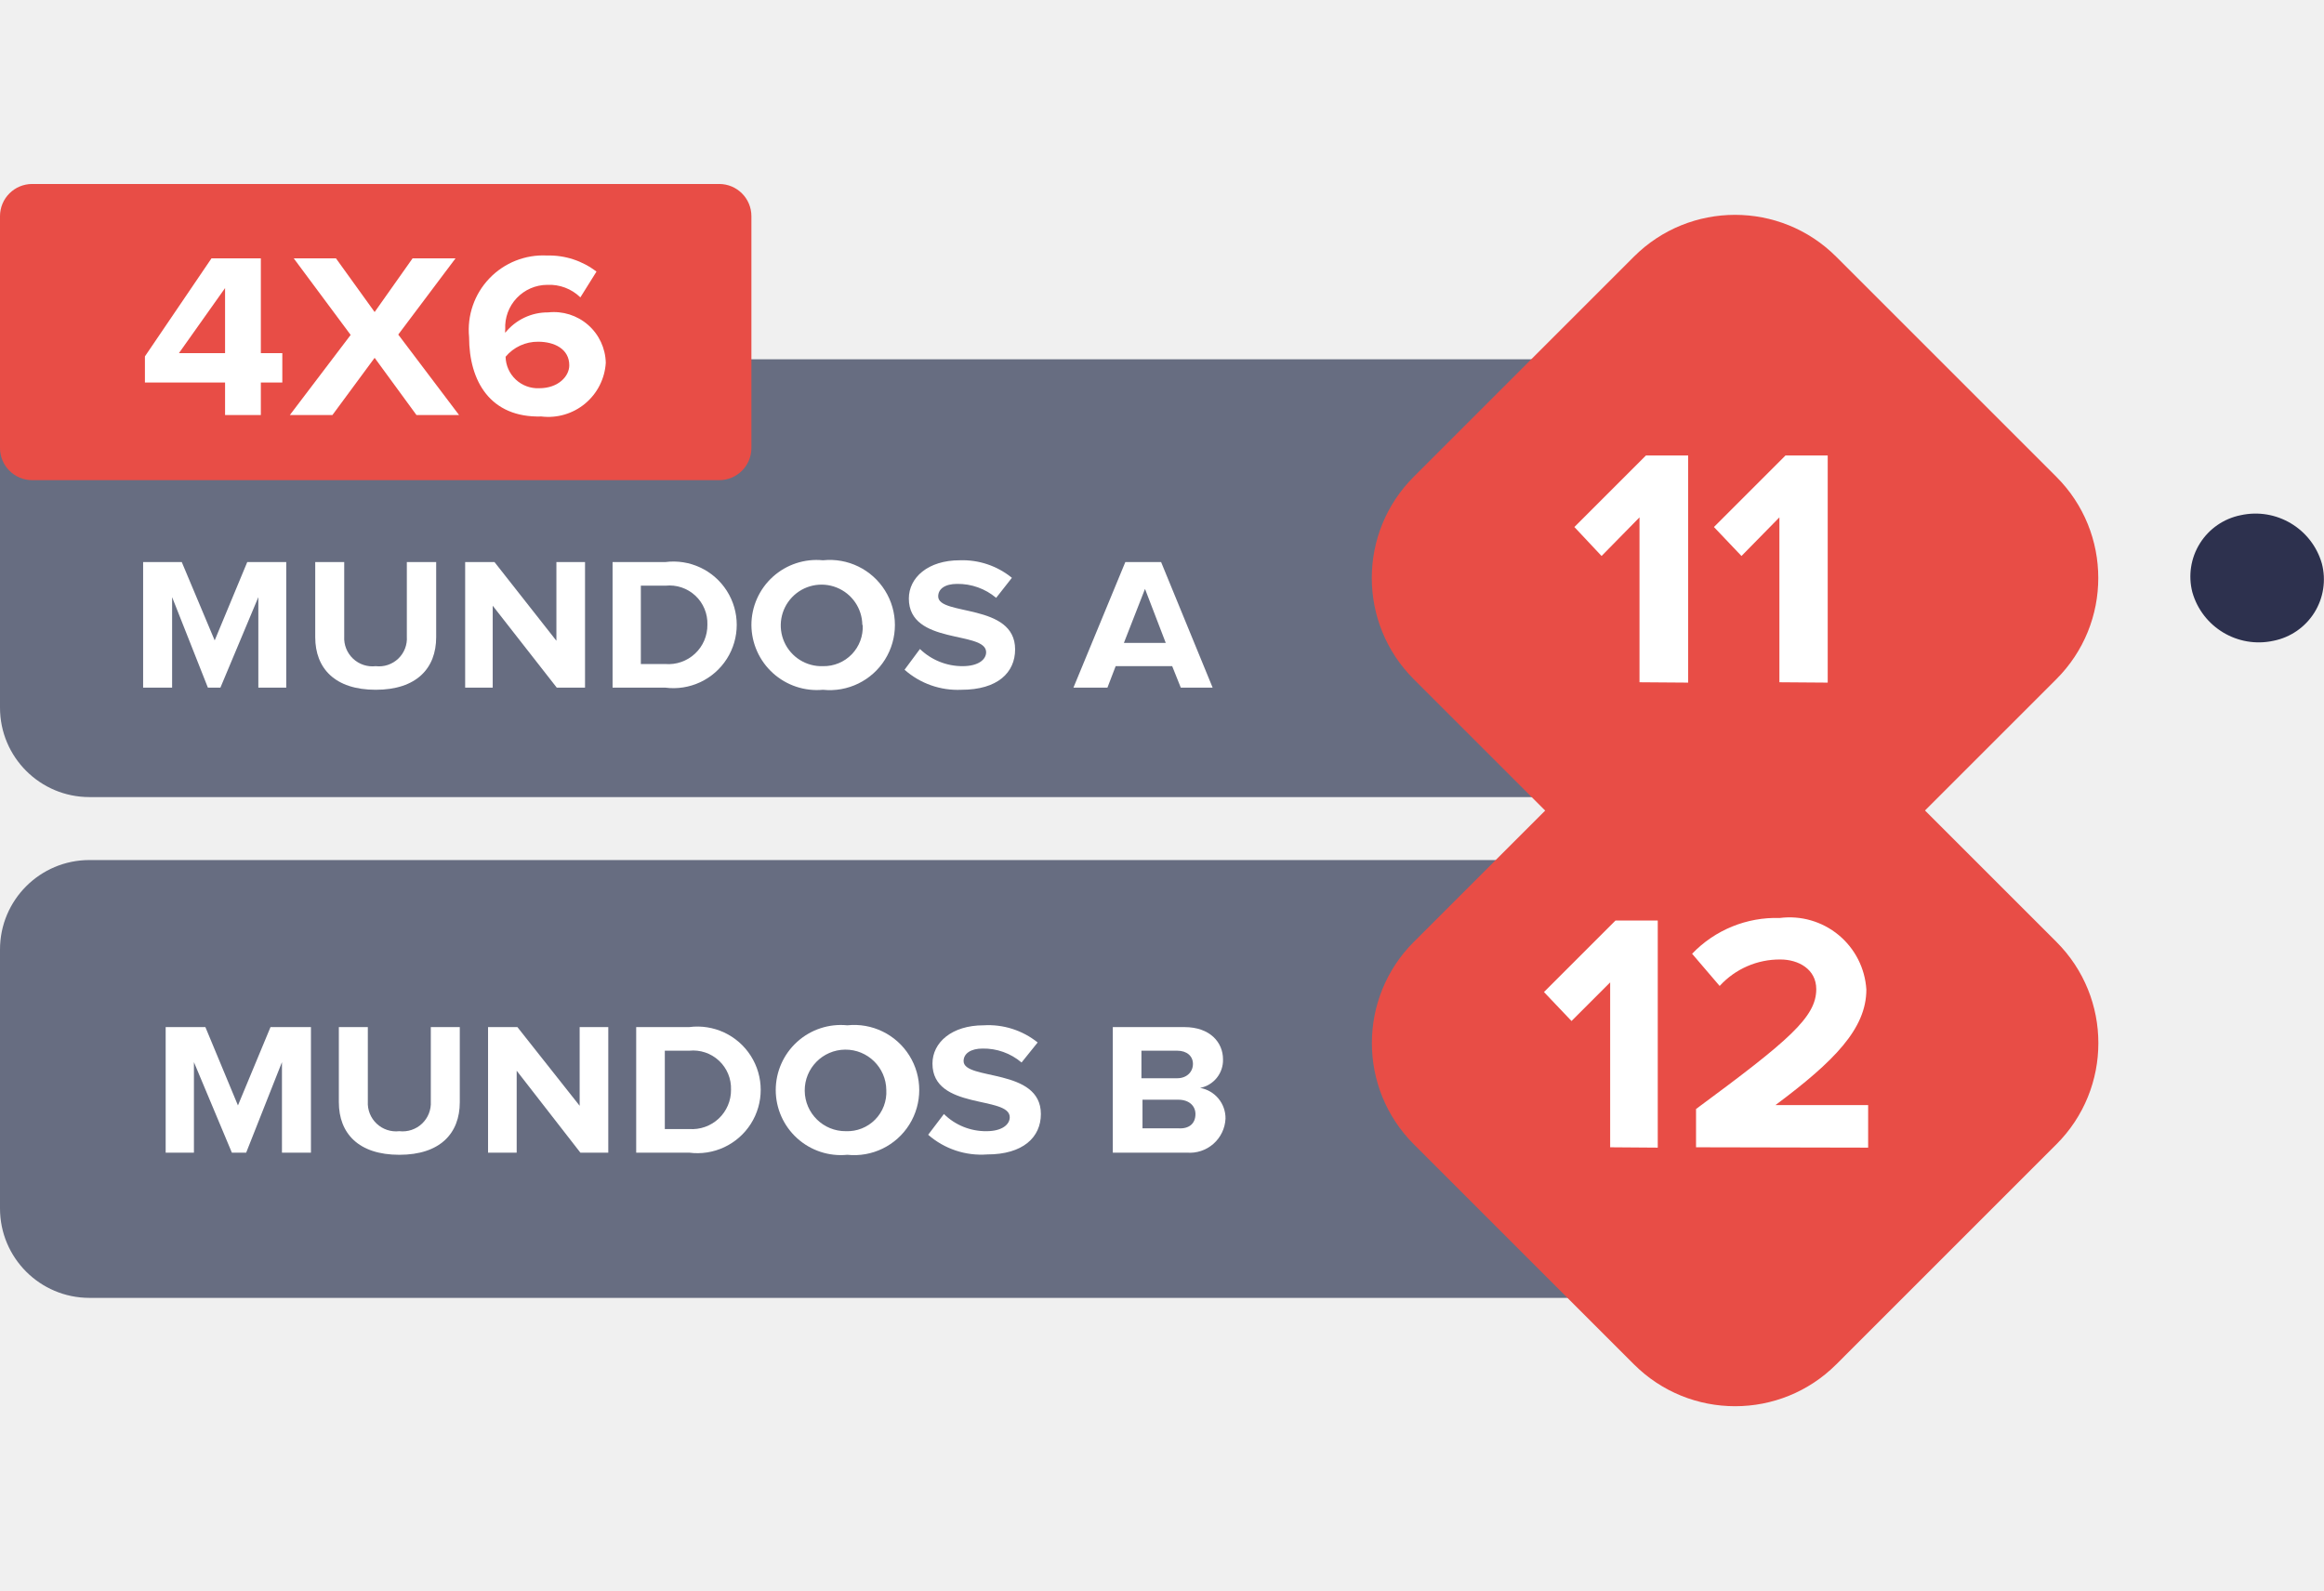
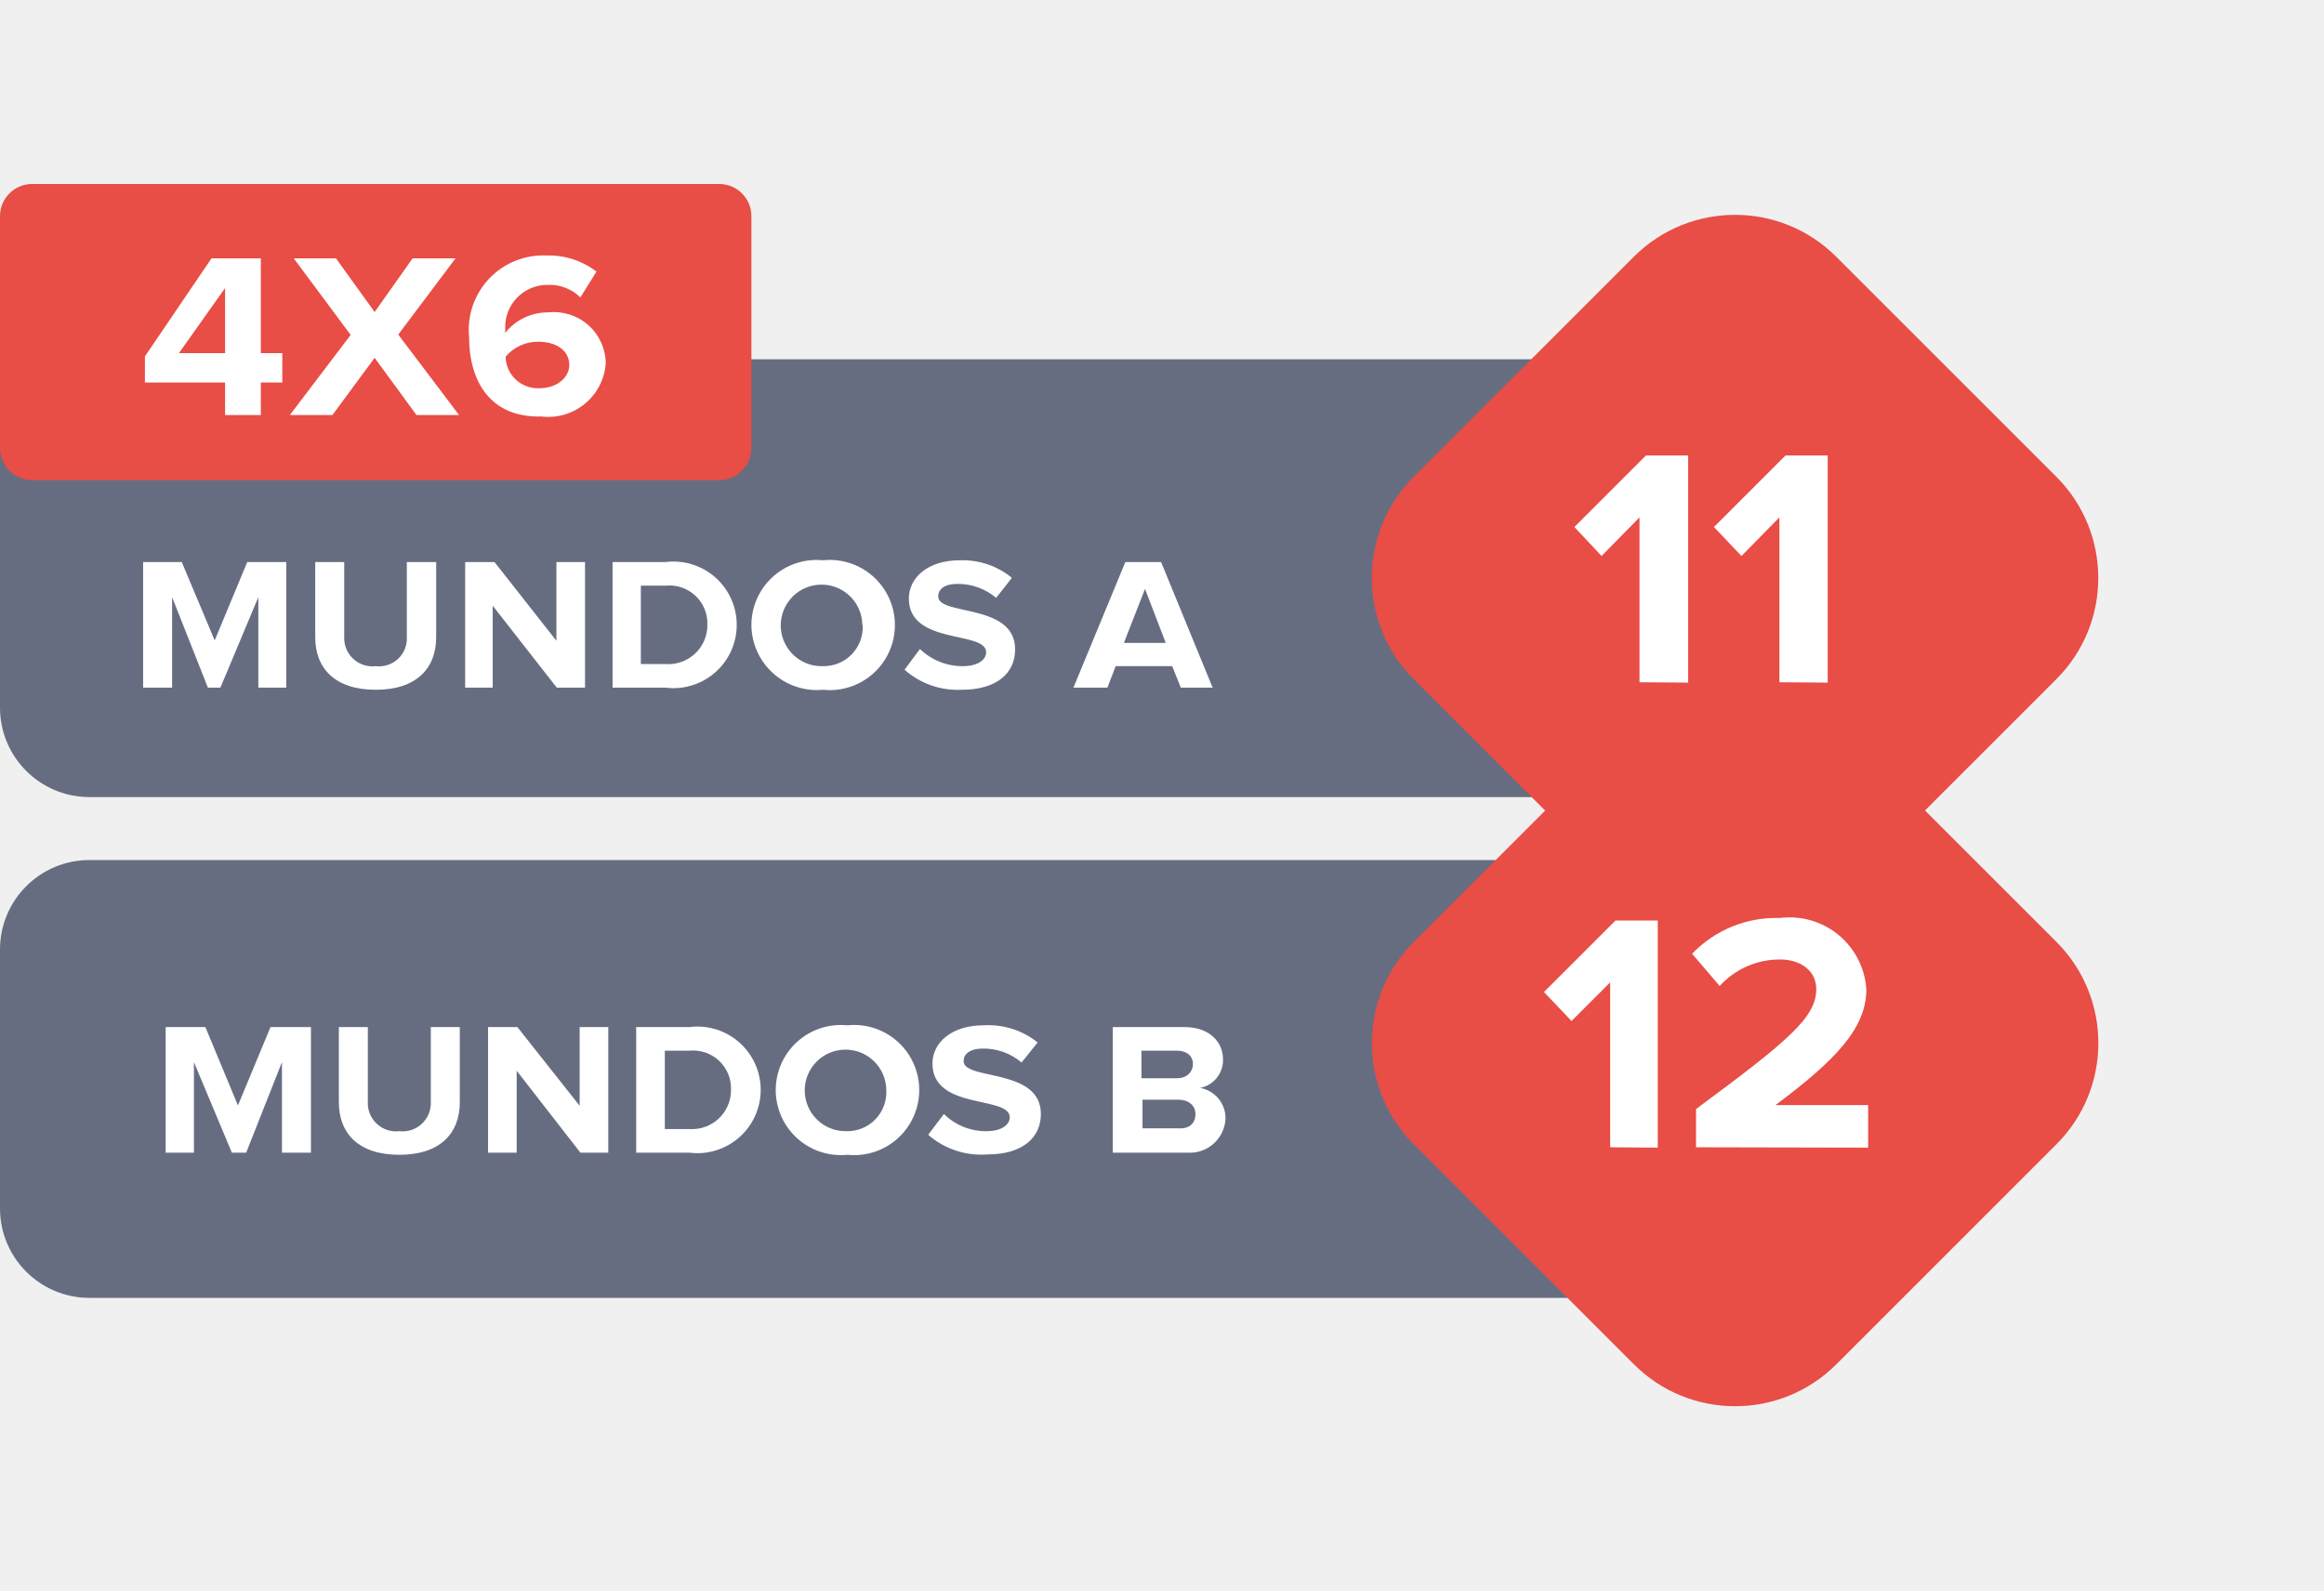
<svg xmlns="http://www.w3.org/2000/svg" width="140" height="95.826" viewBox="0 0 64.95 34.17">
  <defs>
    <style>.cls-1{fill:#676d81;}.cls-2{fill:#fff;}.cls-3{fill:#e84d46;}.cls-4{fill:#2d314e;}</style>
  </defs>
  <g id="Layer_2" data-name="Layer 2">
    <g id="Layer_1-2" data-name="Layer 1">
      <rect class="cls-1" y="18.9" width="46.43" height="12.24" rx="2.5" />
      <path class="cls-2" d="M7.88,27.08V24.55l-1,2.53H6.48L5.42,24.55v2.53H4.63V23.57H5.74l.91,2.19.91-2.19H8.69v3.51Z" />
      <path class="cls-2" d="M9.47,25.67v-2.1h.81v2.08a.79.79,0,0,0,.88.83.79.79,0,0,0,.88-.83V23.57h.81v2.1c0,.87-.55,1.47-1.69,1.47S9.47,26.54,9.47,25.67Z" />
      <path class="cls-2" d="M16.22,27.08l-1.78-2.29v2.29h-.8V23.57h.82l1.74,2.2v-2.2H17v3.51Z" />
      <path class="cls-2" d="M17.78,27.08V23.57h1.48a1.77,1.77,0,1,1,0,3.51Zm2.65-1.76a1.06,1.06,0,0,0-1.17-1.09h-.68v2.19h.68A1.09,1.09,0,0,0,20.43,25.32Z" />
      <path class="cls-2" d="M21.68,25.33a1.82,1.82,0,0,1,2-1.81,1.82,1.82,0,1,1,0,3.62A1.82,1.82,0,0,1,21.68,25.33Zm3.09,0a1.14,1.14,0,1,0-1.13,1.15A1.09,1.09,0,0,0,24.77,25.33Z" />
      <path class="cls-2" d="M25.94,26.58l.44-.58a1.67,1.67,0,0,0,1.19.48c.44,0,.65-.19.65-.39,0-.61-2.16-.19-2.16-1.5,0-.59.54-1.07,1.43-1.07A2.2,2.2,0,0,1,29,24l-.45.56a1.64,1.64,0,0,0-1.09-.39c-.33,0-.53.14-.53.35,0,.55,2.16.18,2.16,1.48,0,.65-.5,1.13-1.5,1.13A2.25,2.25,0,0,1,25.94,26.58Z" />
      <path class="cls-2" d="M31.1,27.08V23.57h2c.72,0,1.08.43,1.08.9a.79.79,0,0,1-.64.8.86.86,0,0,1,.71.86,1,1,0,0,1-1.08.95Zm2.24-2.48c0-.22-.17-.37-.44-.37h-1V25h1C33.17,25,33.34,24.82,33.34,24.6ZM33.41,26c0-.22-.17-.4-.48-.4h-1v.8h1C33.23,26.42,33.41,26.27,33.41,26Z" />
      <rect class="cls-1" y="4.9" width="46.43" height="12.24" rx="2.5" />
      <path class="cls-2" d="M7.22,14.08V11.55L6.16,14.08H5.81l-1-2.53v2.53H4V10.57H5.08L6,12.76l.91-2.19H8v3.51Z" />
      <path class="cls-2" d="M8.81,12.67v-2.1h.81v2.08a.79.79,0,0,0,.88.83.78.78,0,0,0,.87-.83V10.57h.82v2.1c0,.87-.55,1.47-1.69,1.47S8.81,13.54,8.81,12.67Z" />
      <path class="cls-2" d="M15.56,14.08l-1.79-2.29v2.29H13V10.57h.82l1.73,2.2v-2.2h.8v3.51Z" />
      <path class="cls-2" d="M17.12,14.08V10.57h1.47a1.77,1.77,0,1,1,0,3.51Zm2.65-1.76a1.06,1.06,0,0,0-1.17-1.09h-.69v2.19h.68A1.09,1.09,0,0,0,19.77,12.32Z" />
      <path class="cls-2" d="M21,12.33a1.82,1.82,0,0,1,2-1.81,1.82,1.82,0,1,1,0,3.62A1.83,1.83,0,0,1,21,12.33Zm3.1,0A1.14,1.14,0,1,0,23,13.48,1.09,1.09,0,0,0,24.11,12.33Z" />
      <path class="cls-2" d="M25.28,13.58l.43-.58a1.71,1.71,0,0,0,1.19.48c.45,0,.66-.19.66-.39,0-.61-2.16-.19-2.16-1.5,0-.59.54-1.07,1.42-1.07a2.18,2.18,0,0,1,1.46.49l-.44.56a1.66,1.66,0,0,0-1.09-.39c-.34,0-.53.14-.53.35,0,.55,2.15.18,2.15,1.48,0,.65-.49,1.13-1.5,1.13A2.24,2.24,0,0,1,25.28,13.58Z" />
      <path class="cls-2" d="M33,14.08l-.24-.6H31.18l-.23.6H30l1.45-3.51h1l1.44,3.51Zm-1-2.76-.59,1.51h1.17Z" />
      <rect class="cls-3" x="40.14" y="2.67" width="16.7" height="16.7" rx="4" transform="translate(6.41 37.51) rotate(-45)" />
      <path class="cls-2" d="M45.82,13.93V9.32L44.76,10.4,44,9.59l2-2h1.18v6.35Z" />
      <path class="cls-2" d="M49.73,13.93V9.32L48.67,10.4l-.77-.81,2-2h1.18v6.35Z" />
-       <path class="cls-4" d="M61.27,11.41a1.75,1.75,0,0,1,1.35-2.15,1.93,1.93,0,0,1,2.27,1.35,1.75,1.75,0,0,1-1.35,2.16,1.93,1.93,0,0,1-2.27-1.36" />
      <rect class="cls-3" width="21" height="8.28" rx="0.9" />
      <path class="cls-2" d="M6.29,6.46V5.55H4.05V4.82L5.91,2.08H7.29V4.73h.6v.82h-.6v.91Zm0-3.55L5,4.73H6.29Z" />
      <path class="cls-2" d="M11.64,6.46l-1.17-1.6L9.29,6.46H8.1L9.8,4.22,8.21,2.08H9.39l1.08,1.5,1.06-1.5h1.2l-1.6,2.13,1.7,2.25Z" />
      <path class="cls-2" d="M13.11,4.28A2.08,2.08,0,0,1,15.29,2a2.17,2.17,0,0,1,1.38.45l-.45.72a1.24,1.24,0,0,0-.93-.35,1.18,1.18,0,0,0-1.17,1.24.34.34,0,0,0,0,.1,1.52,1.52,0,0,1,1.2-.57A1.45,1.45,0,0,1,16.93,5a1.61,1.61,0,0,1-1.8,1.5C13.7,6.54,13.11,5.51,13.11,4.28Zm2.8.79c0-.46-.42-.66-.87-.66a1.17,1.17,0,0,0-.91.42.9.9,0,0,0,.94.88C15.61,5.71,15.91,5.37,15.91,5.07Z" />
      <rect class="cls-3" x="40.14" y="15.67" width="16.7" height="16.7" rx="4" transform="translate(-2.78 41.32) rotate(-45)" />
      <path class="cls-2" d="M45,26.93V22.32L43.92,23.4l-.77-.81,2-2h1.18v6.35Z" />
      <path class="cls-2" d="M47.4,26.93V25.86c2.6-1.92,3.36-2.57,3.36-3.35,0-.56-.5-.83-1-.83a2.27,2.27,0,0,0-1.7.74l-.77-.9a3.25,3.25,0,0,1,2.45-1,2.15,2.15,0,0,1,2.42,2c0,1.09-.89,2-2.54,3.23h2.59v1.19Z" />
    </g>
  </g>
</svg>
